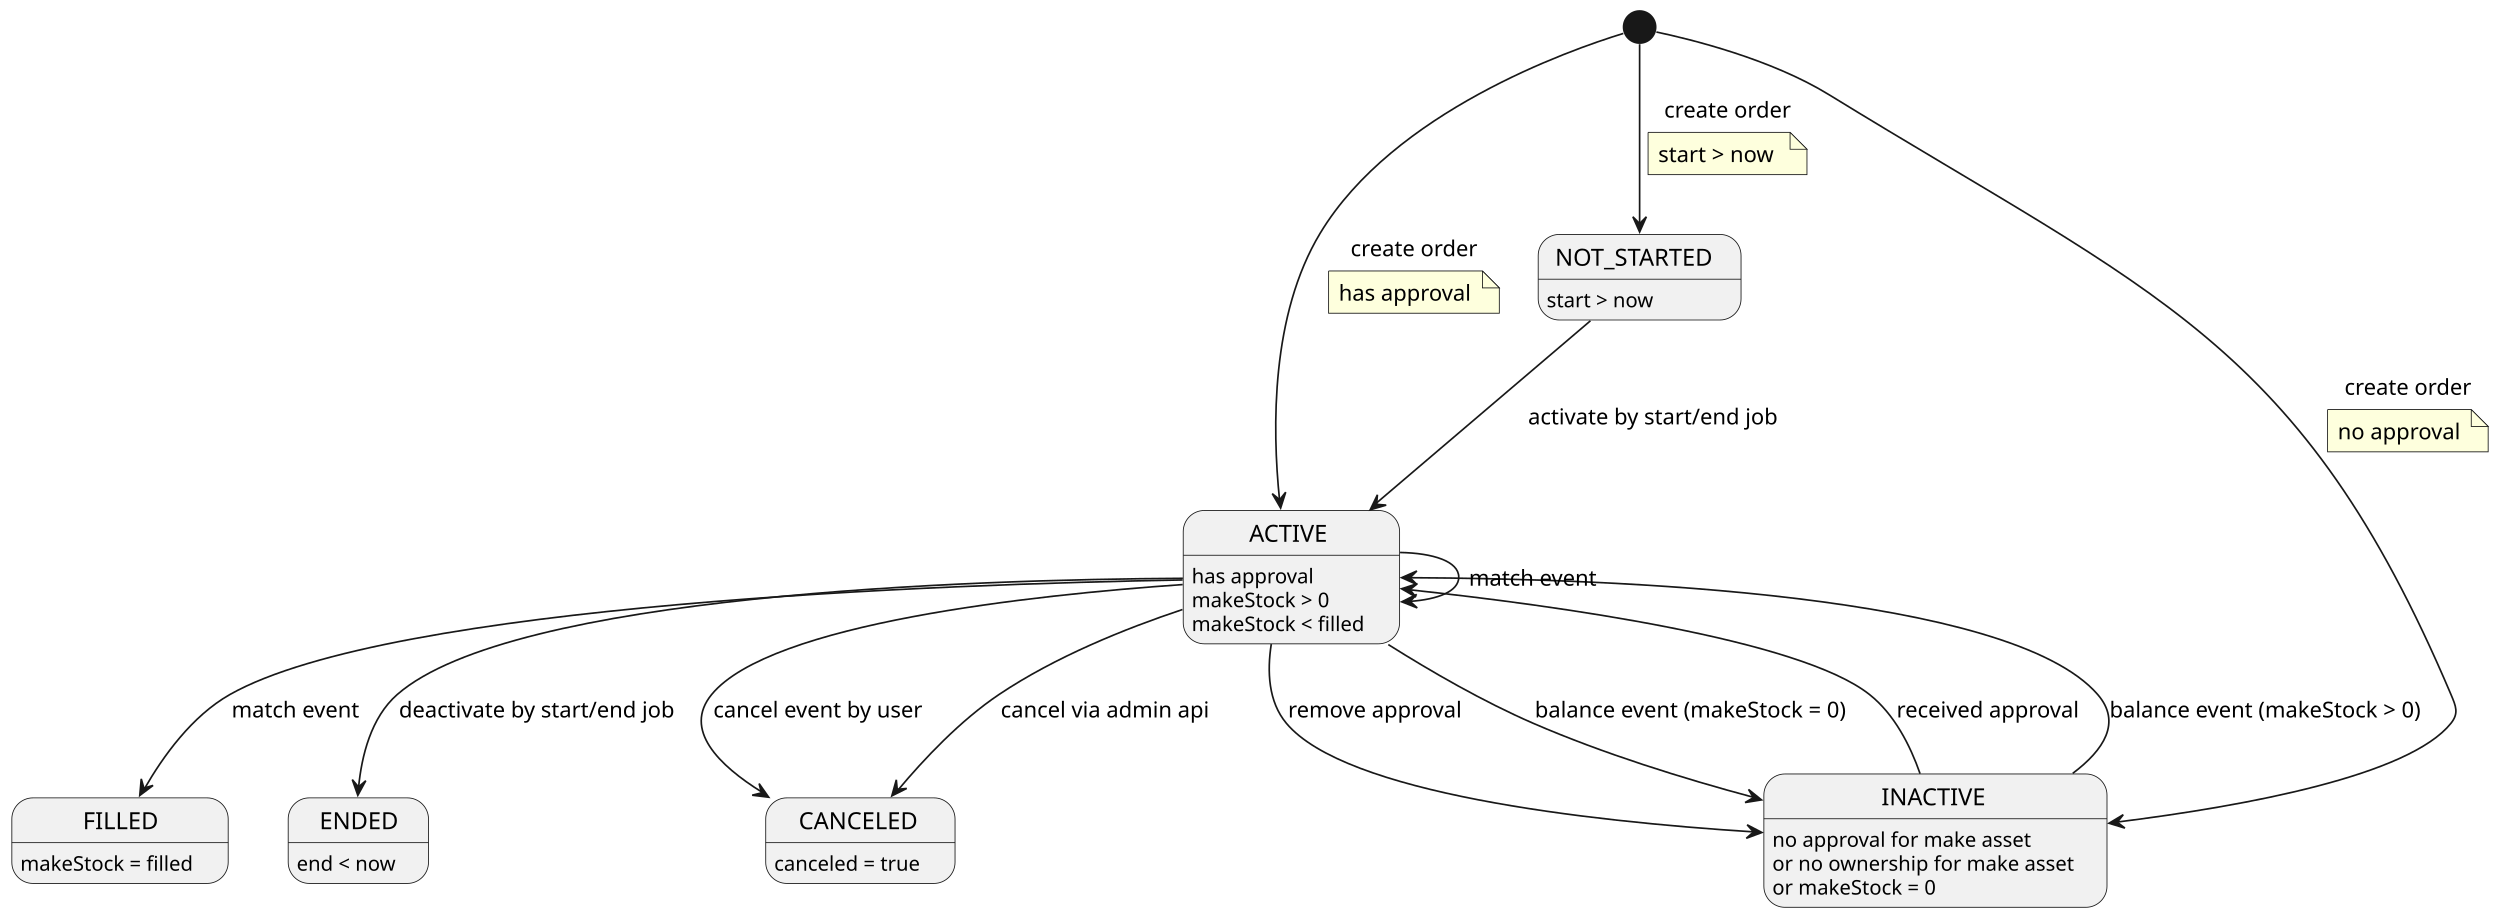
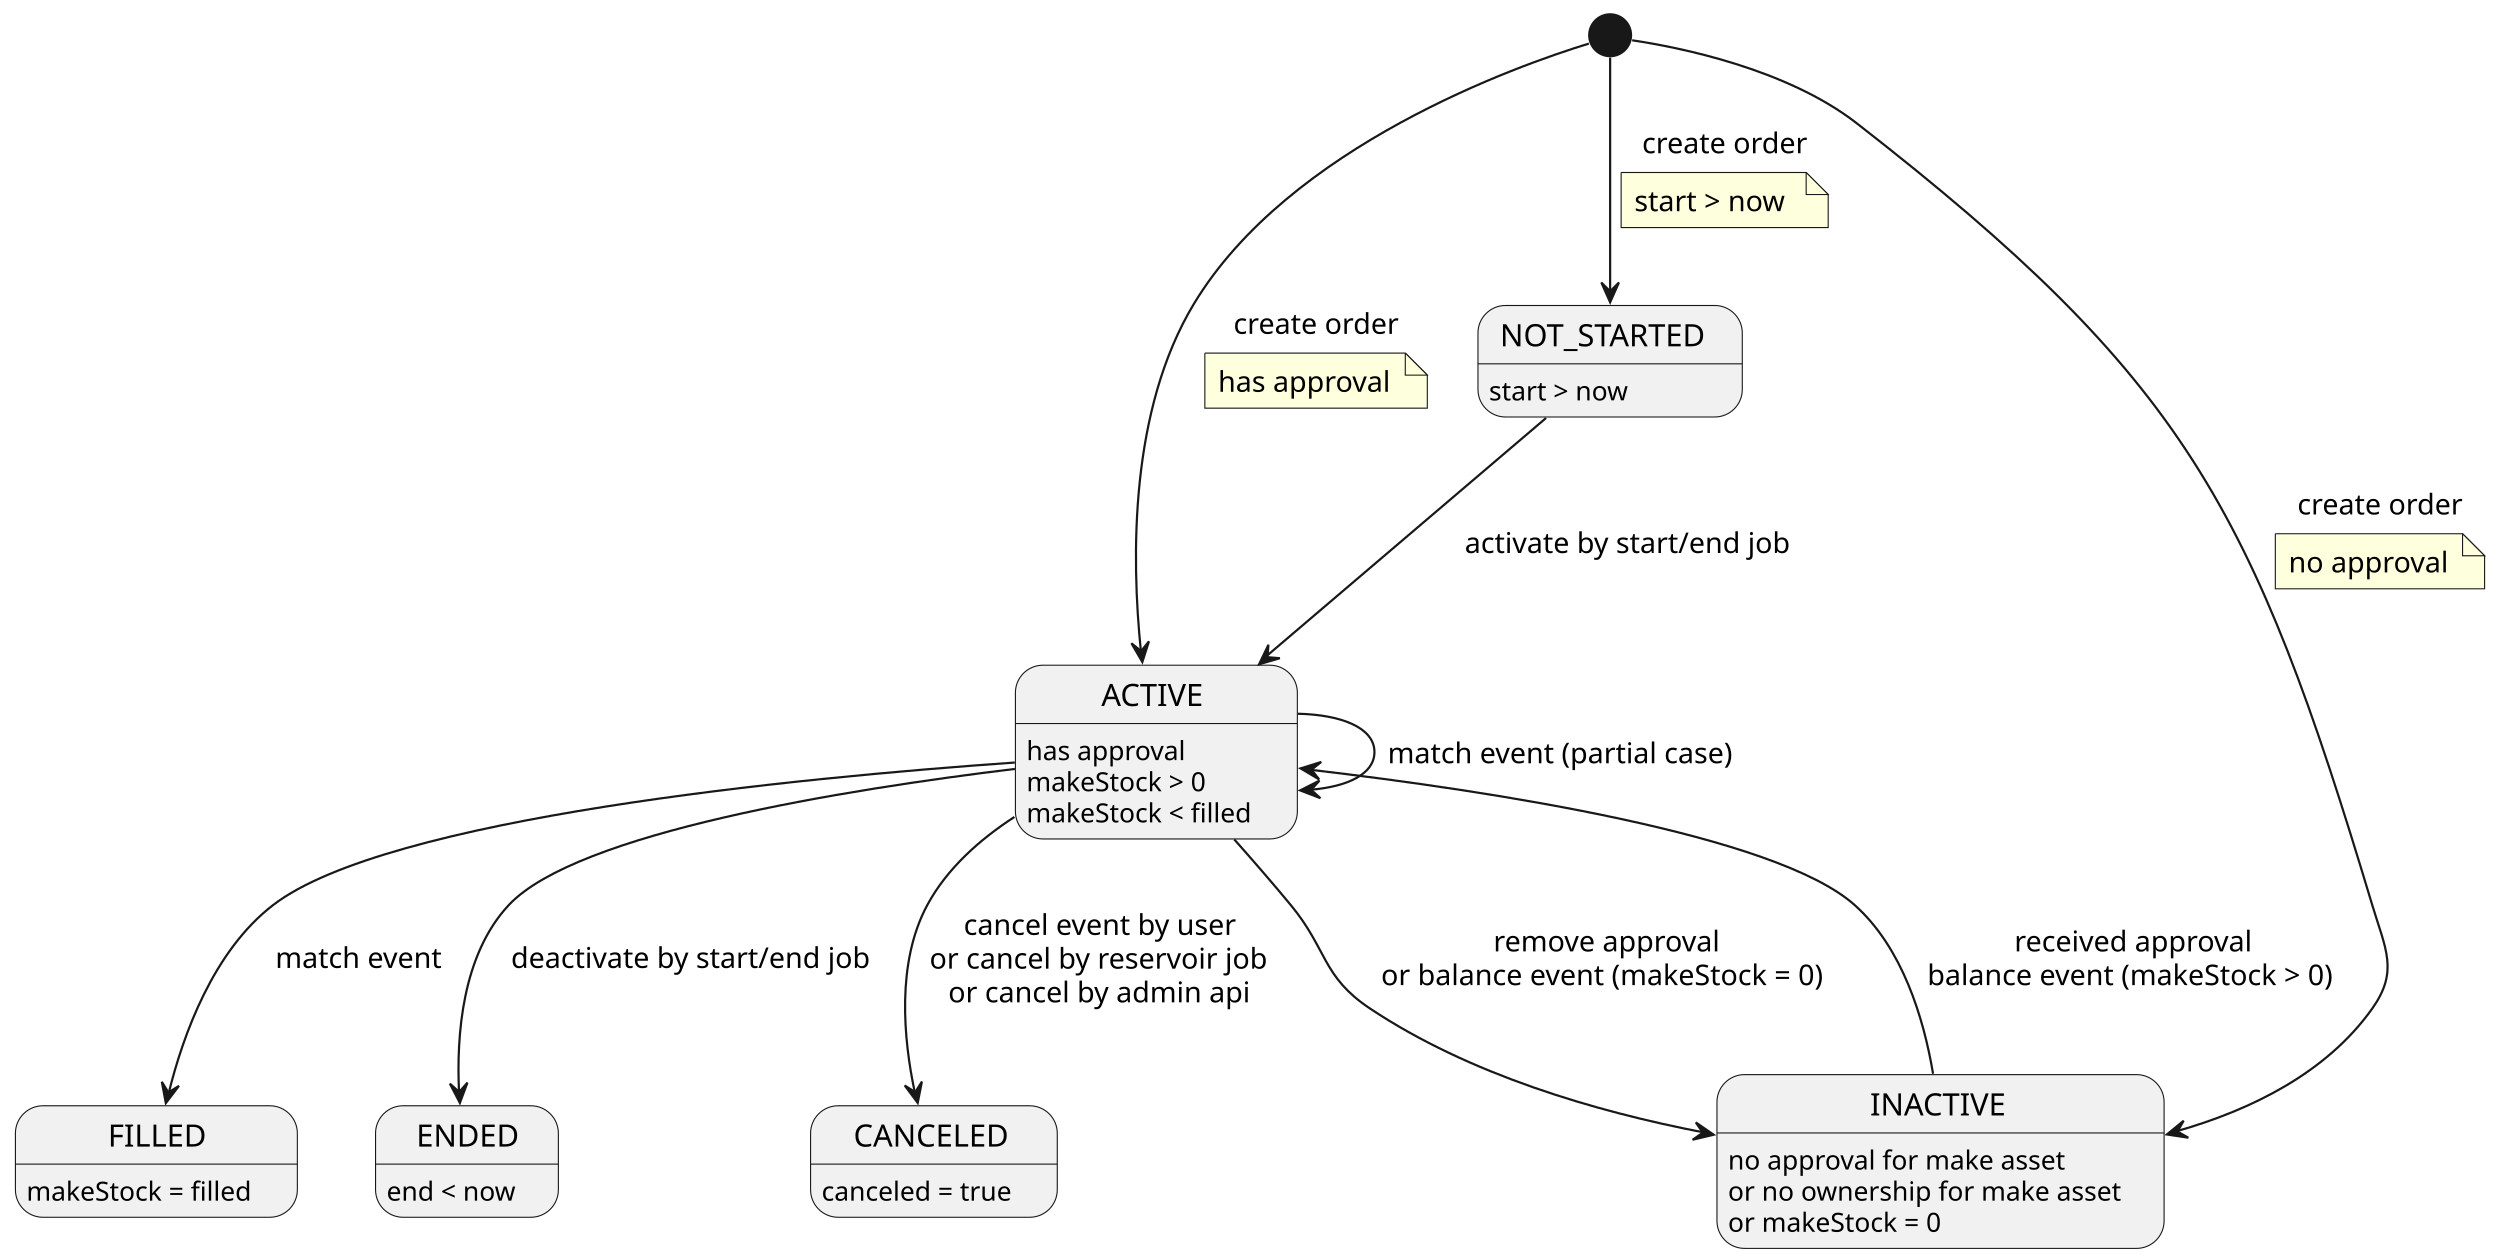
- <svg xmlns="http://www.w3.org/2000/svg" contentStyleType="text/css" height="542px" preserveAspectRatio="none" style="width:1479px;height:542px;background:#FFFFFF;" version="1.1" viewBox="0 0 1479 542" width="1479px" zoomAndPan="magnify">
+ <svg xmlns="http://www.w3.org/2000/svg" contentStyleType="text/css" height="572px" preserveAspectRatio="none" style="width:1135px;height:572px;background:#FFFFFF;" version="1.1" viewBox="0 0 1135 572" width="1135px" zoomAndPan="magnify">
  <defs />
  <g>
    <g id="ACTIVE">
-       <rect fill="#F1F1F1" height="78.887" rx="12.5" ry="12.5" style="stroke:#181818;stroke-width:0.5;" width="128" x="700" y="302" />
-       <line style="stroke:#181818;stroke-width:0.5;" x1="700" x2="828" y1="328.488" y2="328.488" />
-       <text fill="#000000" font-family="sans-serif" font-size="14" lengthAdjust="spacing" textLength="50" x="739" y="320.535">ACTIVE</text>
-       <text fill="#000000" font-family="sans-serif" font-size="12" lengthAdjust="spacing" textLength="75" x="705" y="345.09">has approval</text>
-       <text fill="#000000" font-family="sans-serif" font-size="12" lengthAdjust="spacing" textLength="88" x="705" y="359.223">makeStock &gt; 0</text>
-       <text fill="#000000" font-family="sans-serif" font-size="12" lengthAdjust="spacing" textLength="108" x="705" y="373.356">makeStock &lt; filled</text>
+       <rect fill="#F1F1F1" height="78.887" rx="12.5" ry="12.5" style="stroke:#181818;stroke-width:0.5;" width="128" x="461" y="302" />
+       <line style="stroke:#181818;stroke-width:0.5;" x1="461" x2="589" y1="328.488" y2="328.488" />
+       <text fill="#000000" font-family="sans-serif" font-size="14" lengthAdjust="spacing" textLength="50" x="500" y="320.535">ACTIVE</text>
+       <text fill="#000000" font-family="sans-serif" font-size="12" lengthAdjust="spacing" textLength="75" x="466" y="345.09">has approval</text>
+       <text fill="#000000" font-family="sans-serif" font-size="12" lengthAdjust="spacing" textLength="88" x="466" y="359.223">makeStock &gt; 0</text>
+       <text fill="#000000" font-family="sans-serif" font-size="12" lengthAdjust="spacing" textLength="108" x="466" y="373.356">makeStock &lt; filled</text>
    </g>
    <g id="FILLED">
-       <rect fill="#F1F1F1" height="50.621" rx="12.5" ry="12.5" style="stroke:#181818;stroke-width:0.5;" width="128" x="7" y="472.02" />
-       <line style="stroke:#181818;stroke-width:0.5;" x1="7" x2="135" y1="498.508" y2="498.508" />
-       <text fill="#000000" font-family="sans-serif" font-size="14" lengthAdjust="spacing" textLength="44" x="49" y="490.555">FILLED</text>
-       <text fill="#000000" font-family="sans-serif" font-size="12" lengthAdjust="spacing" textLength="108" x="12" y="515.11">makeStock = filled</text>
+       <rect fill="#F1F1F1" height="50.621" rx="12.5" ry="12.5" style="stroke:#181818;stroke-width:0.5;" width="128" x="7" y="502.02" />
+       <line style="stroke:#181818;stroke-width:0.5;" x1="7" x2="135" y1="528.508" y2="528.508" />
+       <text fill="#000000" font-family="sans-serif" font-size="14" lengthAdjust="spacing" textLength="44" x="49" y="520.555">FILLED</text>
+       <text fill="#000000" font-family="sans-serif" font-size="12" lengthAdjust="spacing" textLength="108" x="12" y="545.11">makeStock = filled</text>
    </g>
    <g id="NOT_STARTED">
-       <rect fill="#F1F1F1" height="50.621" rx="12.5" ry="12.5" style="stroke:#181818;stroke-width:0.5;" width="120" x="910" y="138.69" />
-       <line style="stroke:#181818;stroke-width:0.5;" x1="910" x2="1030" y1="165.178" y2="165.178" />
-       <text fill="#000000" font-family="sans-serif" font-size="14" lengthAdjust="spacing" textLength="100" x="920" y="157.225">NOT_STARTED</text>
-       <text fill="#000000" font-family="sans-serif" font-size="12" lengthAdjust="spacing" textLength="67" x="915" y="181.78">start &gt; now</text>
+       <rect fill="#F1F1F1" height="50.621" rx="12.5" ry="12.5" style="stroke:#181818;stroke-width:0.5;" width="120" x="671" y="138.69" />
+       <line style="stroke:#181818;stroke-width:0.5;" x1="671" x2="791" y1="165.178" y2="165.178" />
+       <text fill="#000000" font-family="sans-serif" font-size="14" lengthAdjust="spacing" textLength="100" x="681" y="157.225">NOT_STARTED</text>
+       <text fill="#000000" font-family="sans-serif" font-size="12" lengthAdjust="spacing" textLength="67" x="676" y="181.78">start &gt; now</text>
    </g>
    <g id="ENDED">
-       <rect fill="#F1F1F1" height="50.621" rx="12.5" ry="12.5" style="stroke:#181818;stroke-width:0.5;" width="83" x="170.5" y="472.02" />
-       <line style="stroke:#181818;stroke-width:0.5;" x1="170.5" x2="253.5" y1="498.508" y2="498.508" />
-       <text fill="#000000" font-family="sans-serif" font-size="14" lengthAdjust="spacing" textLength="46" x="189" y="490.555">ENDED</text>
-       <text fill="#000000" font-family="sans-serif" font-size="12" lengthAdjust="spacing" textLength="63" x="175.5" y="515.11">end &lt; now</text>
+       <rect fill="#F1F1F1" height="50.621" rx="12.5" ry="12.5" style="stroke:#181818;stroke-width:0.5;" width="83" x="170.5" y="502.02" />
+       <line style="stroke:#181818;stroke-width:0.5;" x1="170.5" x2="253.5" y1="528.508" y2="528.508" />
+       <text fill="#000000" font-family="sans-serif" font-size="14" lengthAdjust="spacing" textLength="46" x="189" y="520.555">ENDED</text>
+       <text fill="#000000" font-family="sans-serif" font-size="12" lengthAdjust="spacing" textLength="63" x="175.5" y="545.11">end &lt; now</text>
    </g>
    <g id="CANCELED">
-       <rect fill="#F1F1F1" height="50.621" rx="12.5" ry="12.5" style="stroke:#181818;stroke-width:0.5;" width="112" x="453" y="472.02" />
-       <line style="stroke:#181818;stroke-width:0.5;" x1="453" x2="565" y1="498.508" y2="498.508" />
-       <text fill="#000000" font-family="sans-serif" font-size="14" lengthAdjust="spacing" textLength="73" x="472.5" y="490.555">CANCELED</text>
-       <text fill="#000000" font-family="sans-serif" font-size="12" lengthAdjust="spacing" textLength="92" x="458" y="515.11">canceled = true</text>
+       <rect fill="#F1F1F1" height="50.621" rx="12.5" ry="12.5" style="stroke:#181818;stroke-width:0.5;" width="112" x="368" y="502.02" />
+       <line style="stroke:#181818;stroke-width:0.5;" x1="368" x2="480" y1="528.508" y2="528.508" />
+       <text fill="#000000" font-family="sans-serif" font-size="14" lengthAdjust="spacing" textLength="73" x="387.5" y="520.555">CANCELED</text>
+       <text fill="#000000" font-family="sans-serif" font-size="12" lengthAdjust="spacing" textLength="92" x="373" y="545.11">canceled = true</text>
    </g>
    <g id="INACTIVE">
-       <rect fill="#F1F1F1" height="78.887" rx="12.5" ry="12.5" style="stroke:#181818;stroke-width:0.5;" width="203" x="1043.5" y="457.88" />
-       <line style="stroke:#181818;stroke-width:0.5;" x1="1043.5" x2="1246.5" y1="484.368" y2="484.368" />
-       <text fill="#000000" font-family="sans-serif" font-size="14" lengthAdjust="spacing" textLength="64" x="1113" y="476.415">INACTIVE</text>
-       <text fill="#000000" font-family="sans-serif" font-size="12" lengthAdjust="spacing" textLength="159" x="1048.5" y="500.97">no approval for make asset</text>
-       <text fill="#000000" font-family="sans-serif" font-size="12" lengthAdjust="spacing" textLength="183" x="1048.5" y="515.103">or no ownership for make asset</text>
-       <text fill="#000000" font-family="sans-serif" font-size="12" lengthAdjust="spacing" textLength="104" x="1048.5" y="529.236">or makeStock = 0</text>
+       <rect fill="#F1F1F1" height="78.887" rx="12.5" ry="12.5" style="stroke:#181818;stroke-width:0.5;" width="203" x="779.5" y="487.88" />
+       <line style="stroke:#181818;stroke-width:0.5;" x1="779.5" x2="982.5" y1="514.368" y2="514.368" />
+       <text fill="#000000" font-family="sans-serif" font-size="14" lengthAdjust="spacing" textLength="64" x="849" y="506.415">INACTIVE</text>
+       <text fill="#000000" font-family="sans-serif" font-size="12" lengthAdjust="spacing" textLength="159" x="784.5" y="530.97">no approval for make asset</text>
+       <text fill="#000000" font-family="sans-serif" font-size="12" lengthAdjust="spacing" textLength="183" x="784.5" y="545.103">or no ownership for make asset</text>
+       <text fill="#000000" font-family="sans-serif" font-size="12" lengthAdjust="spacing" textLength="104" x="784.5" y="559.236">or makeStock = 0</text>
    </g>
-     <ellipse cx="970" cy="16" fill="#181818" rx="10" ry="10" style="stroke:none;stroke-width:1.0;" />
+     <ellipse cx="731" cy="16" fill="#181818" rx="10" ry="10" style="stroke:none;stroke-width:1.0;" />
    <g id="link_*start*_ACTIVE">
-       <path d="M960.34,19.79 C928.16,29.67 824.25,66.26 781,138 C752.07,185.98 752.5,252.37 756.99,295.85 " fill="none" id="*start*-to-ACTIVE" style="stroke:#181818;stroke-width:1.0;" />
-       <polygon fill="#181818" points="757.62,300.56,760.619,291.179,757.077,295.589,752.667,292.047,757.62,300.56" style="stroke:#181818;stroke-width:1.0;" />
-       <text fill="#000000" font-family="sans-serif" font-size="13" lengthAdjust="spacing" textLength="75" x="799" y="151.568">create order</text>
-       <path d="M786,160.31 L786,185.31 L887,185.31 L887,170.31 L877,160.31 L786,160.31 " fill="#FEFFDD" style="stroke:#181818;stroke-width:0.5;" />
-       <path d="M877,160.31 L877,170.31 L887,170.31 L877,160.31 " fill="#FEFFDD" style="stroke:#181818;stroke-width:0.5;" />
-       <text fill="#000000" font-family="sans-serif" font-size="13" lengthAdjust="spacing" textLength="80" x="792" y="177.879">has approval</text>
+       <path d="M721.34,19.79 C689.16,29.67 585.25,66.26 542,138 C513.07,185.98 513.5,252.37 517.99,295.85 " fill="none" id="*start*-to-ACTIVE" style="stroke:#181818;stroke-width:1.0;" />
+       <polygon fill="#181818" points="518.62,300.56,521.619,291.179,518.077,295.589,513.667,292.047,518.62,300.56" style="stroke:#181818;stroke-width:1.0;" />
+       <text fill="#000000" font-family="sans-serif" font-size="13" lengthAdjust="spacing" textLength="75" x="560" y="151.568">create order</text>
+       <path d="M547,160.31 L547,185.31 L648,185.31 L648,170.31 L638,160.31 L547,160.31 " fill="#FEFFDD" style="stroke:#181818;stroke-width:0.5;" />
+       <path d="M638,160.31 L638,170.31 L648,170.31 L638,160.31 " fill="#FEFFDD" style="stroke:#181818;stroke-width:0.5;" />
+       <text fill="#000000" font-family="sans-serif" font-size="13" lengthAdjust="spacing" textLength="80" x="553" y="177.879">has approval</text>
    </g>
    <g id="link_*start*_NOT_STARTED">
-       <path d="M970,26.13 C970,47.02 970,99.07 970,132.62 " fill="none" id="*start*-to-NOT_STARTED" style="stroke:#181818;stroke-width:1.0;" />
-       <polygon fill="#181818" points="970,137.25,974,128.25,970,132.25,966,128.25,970,137.25" style="stroke:#181818;stroke-width:1.0;" />
-       <text fill="#000000" font-family="sans-serif" font-size="13" lengthAdjust="spacing" textLength="75" x="984.5" y="69.568">create order</text>
-       <path d="M975,78.311 L975,103.311 L1069,103.311 L1069,88.311 L1059,78.311 L975,78.311 " fill="#FEFFDD" style="stroke:#181818;stroke-width:0.5;" />
-       <path d="M1059,78.311 L1059,88.311 L1069,88.311 L1059,78.311 " fill="#FEFFDD" style="stroke:#181818;stroke-width:0.5;" />
-       <text fill="#000000" font-family="sans-serif" font-size="13" lengthAdjust="spacing" textLength="73" x="981" y="95.879">start &gt; now</text>
+       <path d="M731,26.13 C731,47.02 731,99.07 731,132.62 " fill="none" id="*start*-to-NOT_STARTED" style="stroke:#181818;stroke-width:1.0;" />
+       <polygon fill="#181818" points="731,137.25,735,128.25,731,132.25,727,128.25,731,137.25" style="stroke:#181818;stroke-width:1.0;" />
+       <text fill="#000000" font-family="sans-serif" font-size="13" lengthAdjust="spacing" textLength="75" x="745.5" y="69.568">create order</text>
+       <path d="M736,78.311 L736,103.311 L830,103.311 L830,88.311 L820,78.311 L736,78.311 " fill="#FEFFDD" style="stroke:#181818;stroke-width:0.5;" />
+       <path d="M820,78.311 L820,88.311 L830,88.311 L820,78.311 " fill="#FEFFDD" style="stroke:#181818;stroke-width:0.5;" />
+       <text fill="#000000" font-family="sans-serif" font-size="13" lengthAdjust="spacing" textLength="73" x="742" y="95.879">start &gt; now</text>
    </g>
    <g id="link_*start*_INACTIVE">
-       <path d="M979.91,18.94 C1000.23,23.23 1047.62,34.86 1082,56 C1275.57,174.99 1361.15,201.76 1450,410.88 C1452.95,417.84 1454.72,421.98 1450,427.88 C1425.29,458.76 1329.85,476.66 1252.23,486.36 " fill="none" id="*start*-to-INACTIVE" style="stroke:#181818;stroke-width:1.0;" />
-       <polygon fill="#181818" points="1247.67,487.04,1257.093,489.906,1252.632,486.427,1256.111,481.966,1247.67,487.04" style="stroke:#181818;stroke-width:1.0;" />
-       <text fill="#000000" font-family="sans-serif" font-size="13" lengthAdjust="spacing" textLength="75" x="1387" y="233.568">create order</text>
-       <path d="M1377,242.31 L1377,267.31 L1472,267.31 L1472,252.31 L1462,242.31 L1377,242.31 " fill="#FEFFDD" style="stroke:#181818;stroke-width:0.5;" />
-       <path d="M1462,242.31 L1462,252.31 L1472,252.31 L1462,242.31 " fill="#FEFFDD" style="stroke:#181818;stroke-width:0.5;" />
-       <text fill="#000000" font-family="sans-serif" font-size="13" lengthAdjust="spacing" textLength="74" x="1383" y="259.879">no approval</text>
+       <path d="M741,18.29 C761.92,21.42 810.99,31.08 843,56 C992.08,172.05 1022.71,229.92 1077,410.88 C1083,430.89 1089.09,440.85 1077,457.88 C1056.3,487.03 1022.22,503.87 988.23,513.56 " fill="none" id="*start*-to-INACTIVE" style="stroke:#181818;stroke-width:1.0;" />
+       <polygon fill="#181818" points="983.77,515.05,993.509,516.519,988.591,513.724,991.386,508.806,983.77,515.05" style="stroke:#181818;stroke-width:1.0;" />
+       <text fill="#000000" font-family="sans-serif" font-size="13" lengthAdjust="spacing" textLength="75" x="1043" y="233.568">create order</text>
+       <path d="M1033,242.31 L1033,267.31 L1128,267.31 L1128,252.31 L1118,242.31 L1033,242.31 " fill="#FEFFDD" style="stroke:#181818;stroke-width:0.5;" />
+       <path d="M1118,242.31 L1118,252.31 L1128,252.31 L1118,242.31 " fill="#FEFFDD" style="stroke:#181818;stroke-width:0.5;" />
+       <text fill="#000000" font-family="sans-serif" font-size="13" lengthAdjust="spacing" textLength="74" x="1039" y="259.879">no approval</text>
    </g>
    <g id="link_NOT_STARTED_ACTIVE">
-       <path d="M940.92,189.76 C907.96,217.83 853.66,264.08 813.9,297.94 " fill="none" id="NOT_STARTED-to-ACTIVE" style="stroke:#181818;stroke-width:1.0;" />
-       <polygon fill="#181818" points="810.61,301.6,820.058,298.818,814.419,298.361,814.876,292.723,810.61,301.6" style="stroke:#181818;stroke-width:1.0;" />
-       <text fill="#000000" font-family="sans-serif" font-size="13" lengthAdjust="spacing" textLength="155" x="904" y="251.068">activate by start/end job</text>
+       <path d="M701.92,189.76 C668.96,217.83 614.66,264.08 574.9,297.94 " fill="none" id="NOT_STARTED-to-ACTIVE" style="stroke:#181818;stroke-width:1.0;" />
+       <polygon fill="#181818" points="571.61,301.6,581.058,298.818,575.419,298.361,575.876,292.723,571.61,301.6" style="stroke:#181818;stroke-width:1.0;" />
+       <text fill="#000000" font-family="sans-serif" font-size="13" lengthAdjust="spacing" textLength="155" x="665" y="251.068">activate by start/end job</text>
    </g>
    <g id="link_ACTIVE_INACTIVE">
-       <path d="M752.09,381.03 C749.57,397.19 750.33,415.14 761,427.88 C795.73,469.35 936.61,485.71 1037.66,492.16 " fill="none" id="ACTIVE-to-INACTIVE" style="stroke:#181818;stroke-width:1.0;" />
-       <polygon fill="#181818" points="1042.35,492.51,1033.62,487.952,1037.36,492.195,1033.116,495.936,1042.35,492.51" style="stroke:#181818;stroke-width:1.0;" />
-       <text fill="#000000" font-family="sans-serif" font-size="13" lengthAdjust="spacing" textLength="104" x="762" y="424.448">remove approval</text>
-     </g>
-     <g id="link_ACTIVE_INACTIVE">
-       <path d="M821.32,381.33 C846.75,397.35 877.55,415.11 907,427.88 C948.43,445.85 995.93,460.6 1037.54,471.74 " fill="none" id="ACTIVE-to-INACTIVE-1" style="stroke:#181818;stroke-width:1.0;" />
-       <polygon fill="#181818" points="1042.11,473.22,1034.442,467.039,1037.278,471.933,1032.384,474.77,1042.11,473.22" style="stroke:#181818;stroke-width:1.0;" />
-       <text fill="#000000" font-family="sans-serif" font-size="13" lengthAdjust="spacing" textLength="193" x="908" y="424.448">balance event (makeStock = 0)</text>
+       <path d="M560.35,381.09 C568.89,390.7 577.89,401.07 586,410.88 C602.77,431.16 600.1,443.29 622,457.88 C666.81,487.74 724.07,504.59 773.35,514.09 " fill="none" id="ACTIVE-to-INACTIVE" style="stroke:#181818;stroke-width:1.0;" />
+       <polygon fill="#181818" points="778.01,515.16,769.894,509.581,773.094,514.245,768.43,517.446,778.01,515.16" style="stroke:#181818;stroke-width:1.0;" />
+       <text fill="#000000" font-family="sans-serif" font-size="13" lengthAdjust="spacing" textLength="104" x="678" y="431.948">remove approval</text>
+       <text fill="#000000" font-family="sans-serif" font-size="13" lengthAdjust="spacing" textLength="210" x="627" y="447.259">or balance event (makeStock = 0)</text>
    </g>
    <g id="link_INACTIVE_ACTIVE">
-       <path d="M1135.92,457.72 C1130.06,440.95 1120.7,422.53 1106,410.88 C1064.71,378.17 921.55,358.3 834.08,348.94 " fill="none" id="INACTIVE-to-ACTIVE" style="stroke:#181818;stroke-width:1.0;" />
-       <polygon fill="#181818" points="829.14,348.31,837.667,353.239,834.112,348.839,838.513,345.284,829.14,348.31" style="stroke:#181818;stroke-width:1.0;" />
-       <text fill="#000000" font-family="sans-serif" font-size="13" lengthAdjust="spacing" textLength="110" x="1122" y="424.448">received approval</text>
-     </g>
-     <g id="link_INACTIVE_ACTIVE">
-       <path d="M1226.22,457.53 C1244.72,443.63 1255.25,427.32 1241,410.88 C1189.2,351.12 953.76,342.3 834.17,341.77 " fill="none" id="INACTIVE-to-ACTIVE-1" style="stroke:#181818;stroke-width:1.0;" />
-       <polygon fill="#181818" points="829.21,341.75,838.198,345.776,834.21,341.764,838.221,337.776,829.21,341.75" style="stroke:#181818;stroke-width:1.0;" />
-       <text fill="#000000" font-family="sans-serif" font-size="13" lengthAdjust="spacing" textLength="193" x="1248" y="424.448">balance event (makeStock &gt; 0)</text>
+       <path d="M877.61,487.47 C873.34,462.12 863.7,430.26 842,410.88 C806.16,378.89 677.24,359.14 595.26,349.52 " fill="none" id="INACTIVE-to-ACTIVE" style="stroke:#181818;stroke-width:1.0;" />
+       <polygon fill="#181818" points="590.44,348.85,598.91,353.876,595.406,349.435,599.846,345.93,590.44,348.85" style="stroke:#181818;stroke-width:1.0;" />
+       <text fill="#000000" font-family="sans-serif" font-size="13" lengthAdjust="spacing" textLength="110" x="914.5" y="431.948">received approval</text>
+       <text fill="#000000" font-family="sans-serif" font-size="13" lengthAdjust="spacing" textLength="193" x="875" y="447.259">balance event (makeStock &gt; 0)</text>
    </g>
    <g id="link_ACTIVE_CANCELED">
-       <path d="M699.68,345.83 C610.29,352.05 455.56,368.74 421,410.88 C403.96,431.65 425.09,452.7 450.9,468.71 " fill="none" id="ACTIVE-to-CANCELED" style="stroke:#181818;stroke-width:1.0;" />
-       <polygon fill="#181818" points="454.76,471.64,449.101,463.58,450.473,469.067,444.985,470.44,454.76,471.64" style="stroke:#181818;stroke-width:1.0;" />
-       <text fill="#000000" font-family="sans-serif" font-size="13" lengthAdjust="spacing" textLength="128" x="422" y="424.448">cancel event by user</text>
-     </g>
-     <g id="link_ACTIVE_CANCELED">
-       <path d="M699.55,360.59 C665.54,371.93 624.12,388.65 591,410.88 C568.03,426.31 546.54,449.13 531.33,467.31 " fill="none" id="ACTIVE-to-CANCELED-1" style="stroke:#181818;stroke-width:1.0;" />
-       <polygon fill="#181818" points="527.61,470.83,536.425,466.438,530.794,466.975,530.257,461.344,527.61,470.83" style="stroke:#181818;stroke-width:1.0;" />
-       <text fill="#000000" font-family="sans-serif" font-size="13" lengthAdjust="spacing" textLength="128" x="592" y="424.448">cancel via admin api</text>
+       <path d="M460.54,370.9 C444.79,381.12 429.92,394.33 421,410.88 C406.91,437.03 410.13,471.56 415.34,496.03 " fill="none" id="ACTIVE-to-CANCELED" style="stroke:#181818;stroke-width:1.0;" />
+       <polygon fill="#181818" points="416.63,500.71,418.549,491.05,415.529,495.833,410.746,492.812,416.63,500.71" style="stroke:#181818;stroke-width:1.0;" />
+       <text fill="#000000" font-family="sans-serif" font-size="13" lengthAdjust="spacing" textLength="128" x="437.5" y="424.448">cancel event by user</text>
+       <text fill="#000000" font-family="sans-serif" font-size="13" lengthAdjust="spacing" textLength="159" x="422" y="439.759">or cancel by reservoir job</text>
+       <text fill="#000000" font-family="sans-serif" font-size="13" lengthAdjust="spacing" textLength="142" x="430.5" y="455.07">or cancel by admin api</text>
    </g>
    <g id="link_ACTIVE_ACTIVE">
-       <path d="M828.27,326.85 C847.76,327.21 863,332.08 863,341.44 C863,349.85 850.7,354.63 834.07,355.78 " fill="none" id="ACTIVE-to-ACTIVE" style="stroke:#181818;stroke-width:1.0;" />
-       <polygon fill="#181818" points="829.27,356.03,838.433,359.64,834.265,355.815,838.09,351.647,829.27,356.03" style="stroke:#181818;stroke-width:1.0;" />
-       <text fill="#000000" font-family="sans-serif" font-size="13" lengthAdjust="spacing" textLength="77" x="869" y="346.508">match event</text>
+       <path d="M589.27,324.04 C608.76,324.48 624,330.28 624,341.44 C624,351.47 611.7,357.17 595.07,358.54 " fill="none" id="ACTIVE-to-ACTIVE" style="stroke:#181818;stroke-width:1.0;" />
+       <polygon fill="#181818" points="590.27,358.84,599.464,362.373,595.263,358.583,599.053,354.383,590.27,358.84" style="stroke:#181818;stroke-width:1.0;" />
+       <text fill="#000000" font-family="sans-serif" font-size="13" lengthAdjust="spacing" textLength="161" x="630" y="346.508">match event (partial case)</text>
    </g>
    <g id="link_ACTIVE_FILLED">
-       <path d="M699.65,343.1 C559.42,345.55 231.24,357.05 136,410.88 C113.56,423.57 96.4,447.48 85.36,466.79 " fill="none" id="ACTIVE-to-FILLED" style="stroke:#181818;stroke-width:1.0;" />
-       <polygon fill="#181818" points="82.69,470.59,90.557,464.665,85.118,466.219,83.564,460.78,82.69,470.59" style="stroke:#181818;stroke-width:1.0;" />
-       <text fill="#000000" font-family="sans-serif" font-size="13" lengthAdjust="spacing" textLength="77" x="137" y="424.448">match event</text>
+       <path d="M460.73,346.19 C361.15,353.17 175.68,371.21 124,410.88 C96.89,431.7 83.18,469.62 76.58,496.31 " fill="none" id="ACTIVE-to-FILLED" style="stroke:#181818;stroke-width:1.0;" />
+       <polygon fill="#181818" points="75.28,500.82,81.252,492.988,76.436,495.955,73.468,491.139,75.28,500.82" style="stroke:#181818;stroke-width:1.0;" />
+       <text fill="#000000" font-family="sans-serif" font-size="13" lengthAdjust="spacing" textLength="77" x="125" y="439.448">match event</text>
    </g>
    <g id="link_ACTIVE_ENDED">
-       <path d="M699.79,342.13 C574.33,342.86 302.98,351.47 235,410.88 C219.49,424.44 213.91,447.25 212.13,465.89 " fill="none" id="ACTIVE-to-ENDED" style="stroke:#181818;stroke-width:1.0;" />
-       <polygon fill="#181818" points="211.69,470.52,216.397,461.869,212.09,465.536,208.423,461.229,211.69,470.52" style="stroke:#181818;stroke-width:1.0;" />
-       <text fill="#000000" font-family="sans-serif" font-size="13" lengthAdjust="spacing" textLength="170" x="236" y="424.448">deactivate by start/end job</text>
+       <path d="M460.76,349.09 C383.93,358.4 261.81,377.99 231,410.88 C209.83,433.49 207.14,470.12 208.42,496.05 " fill="none" id="ACTIVE-to-ENDED" style="stroke:#181818;stroke-width:1.0;" />
+       <polygon fill="#181818" points="208.78,500.73,212.232,491.506,208.48,495.739,204.247,491.986,208.78,500.73" style="stroke:#181818;stroke-width:1.0;" />
+       <text fill="#000000" font-family="sans-serif" font-size="13" lengthAdjust="spacing" textLength="170" x="232" y="439.448">deactivate by start/end job</text>
    </g>
  </g>
</svg>
